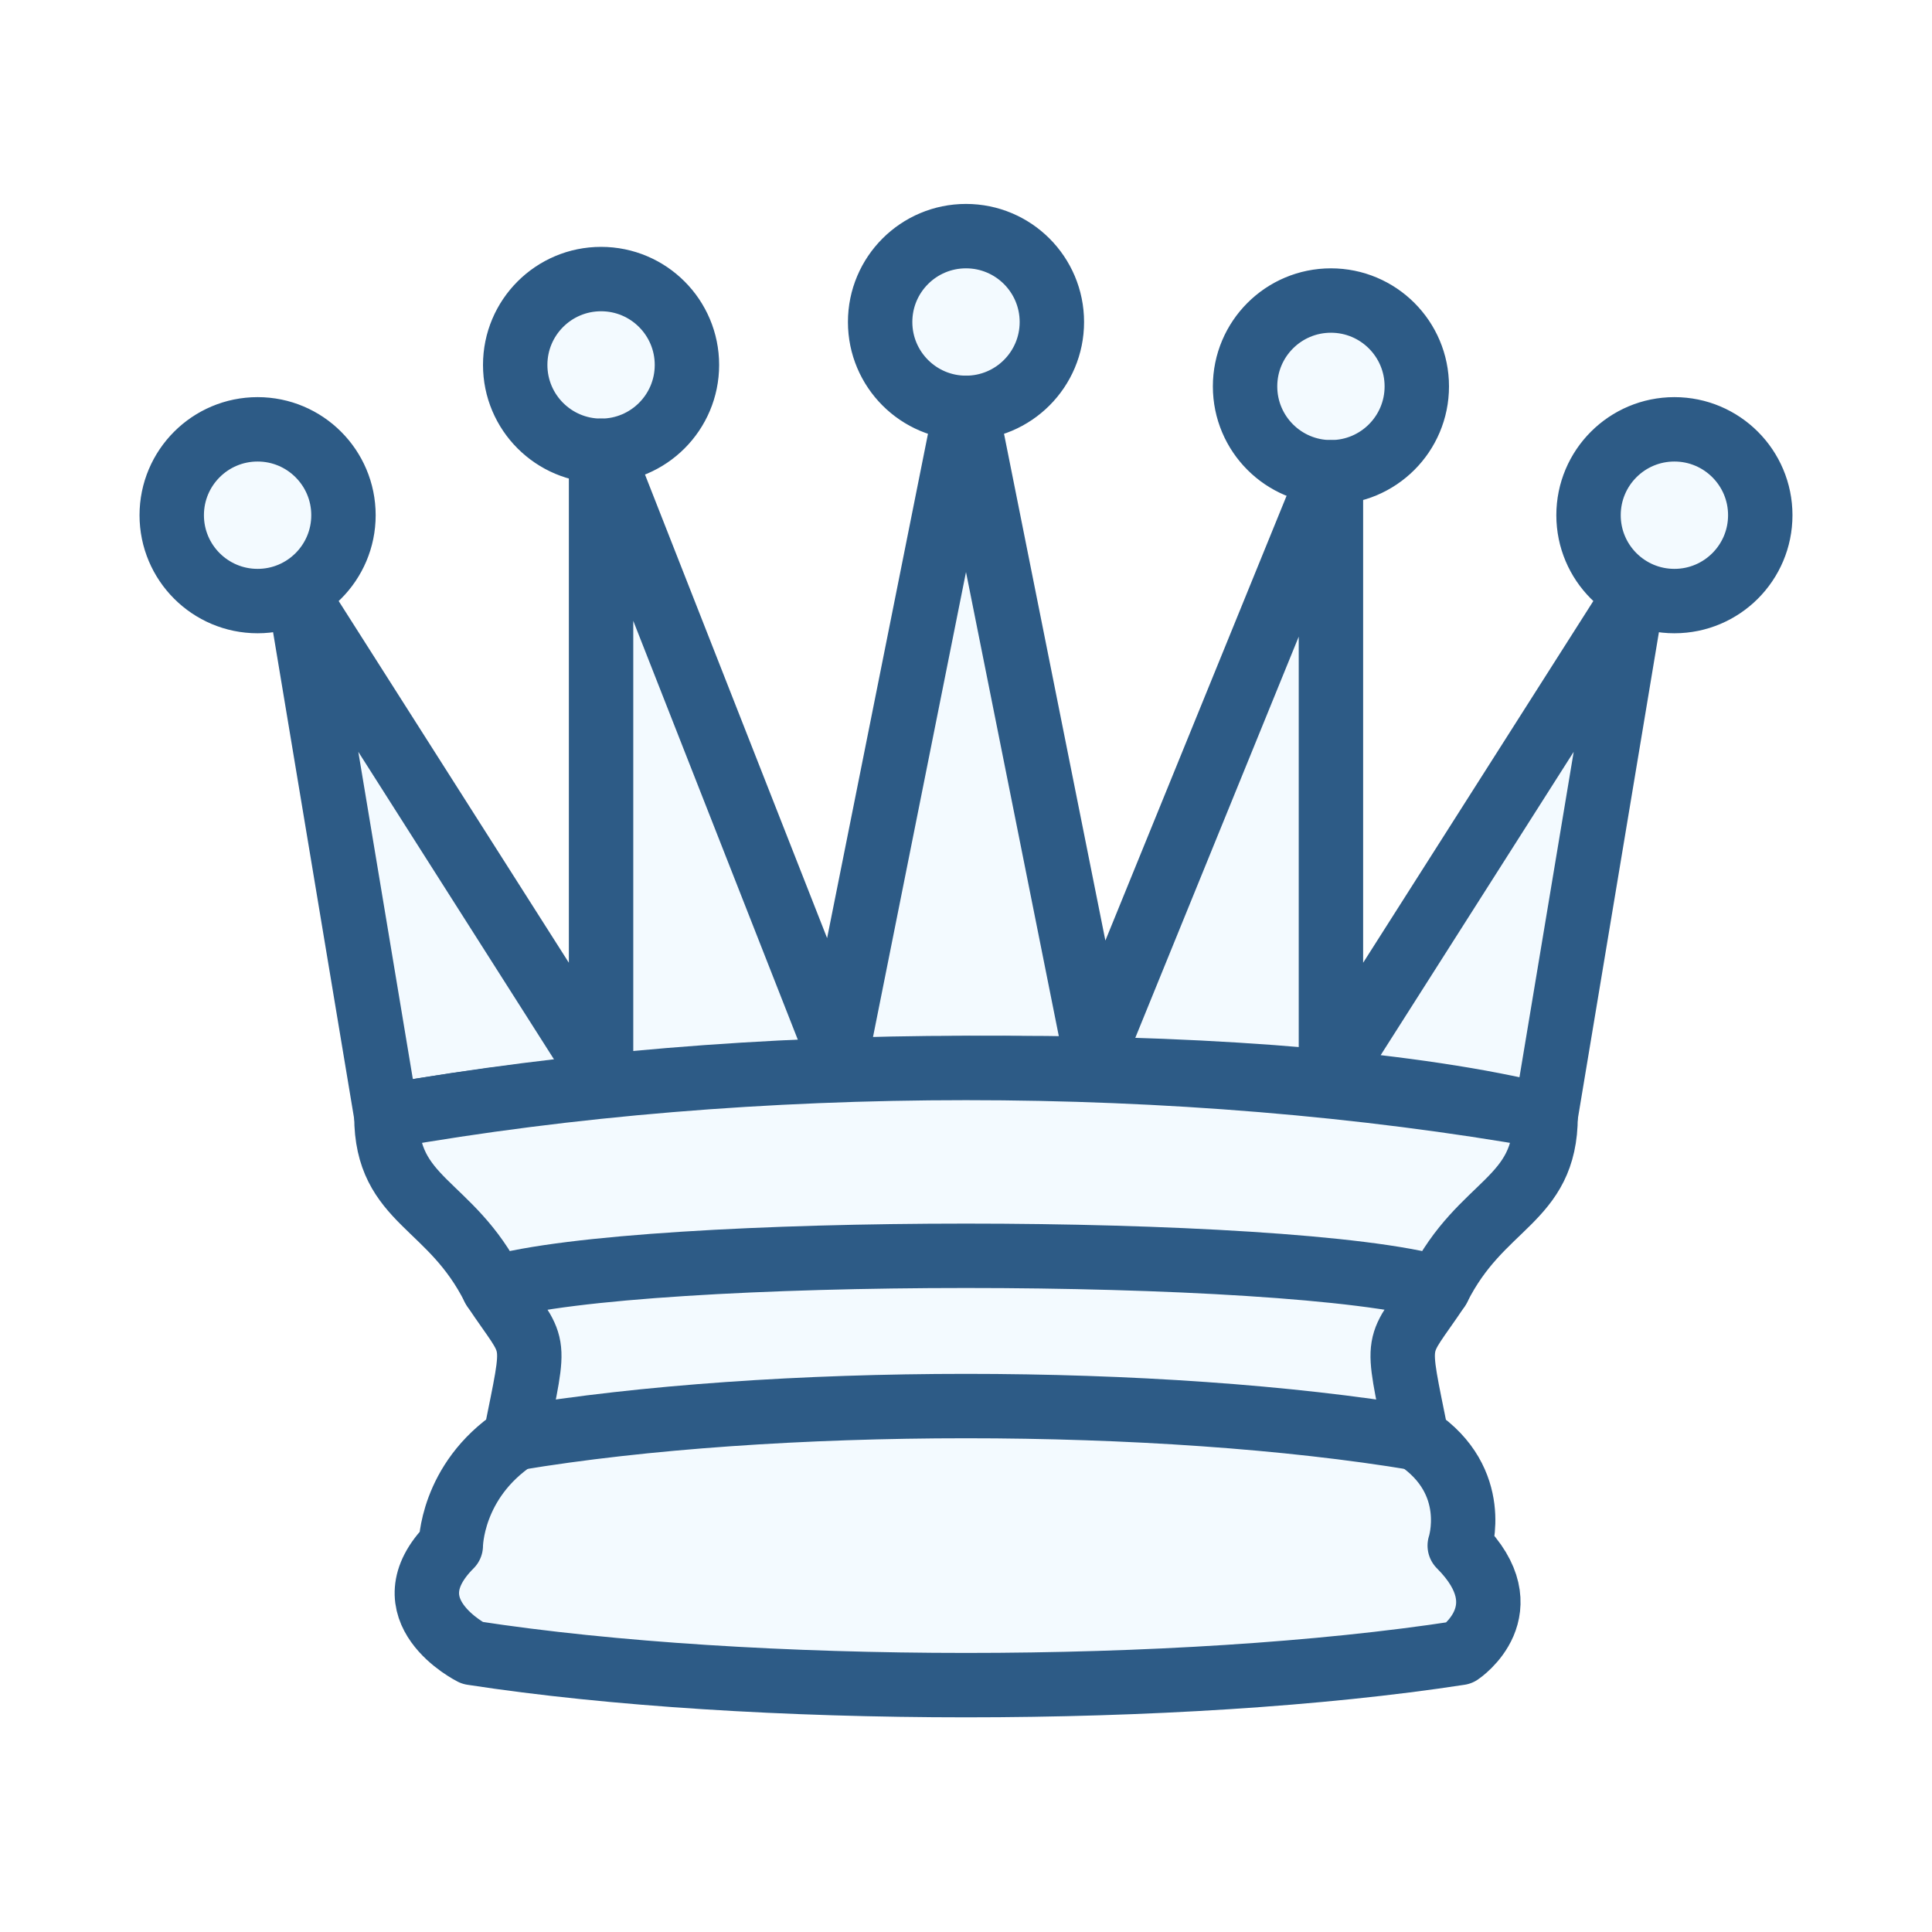
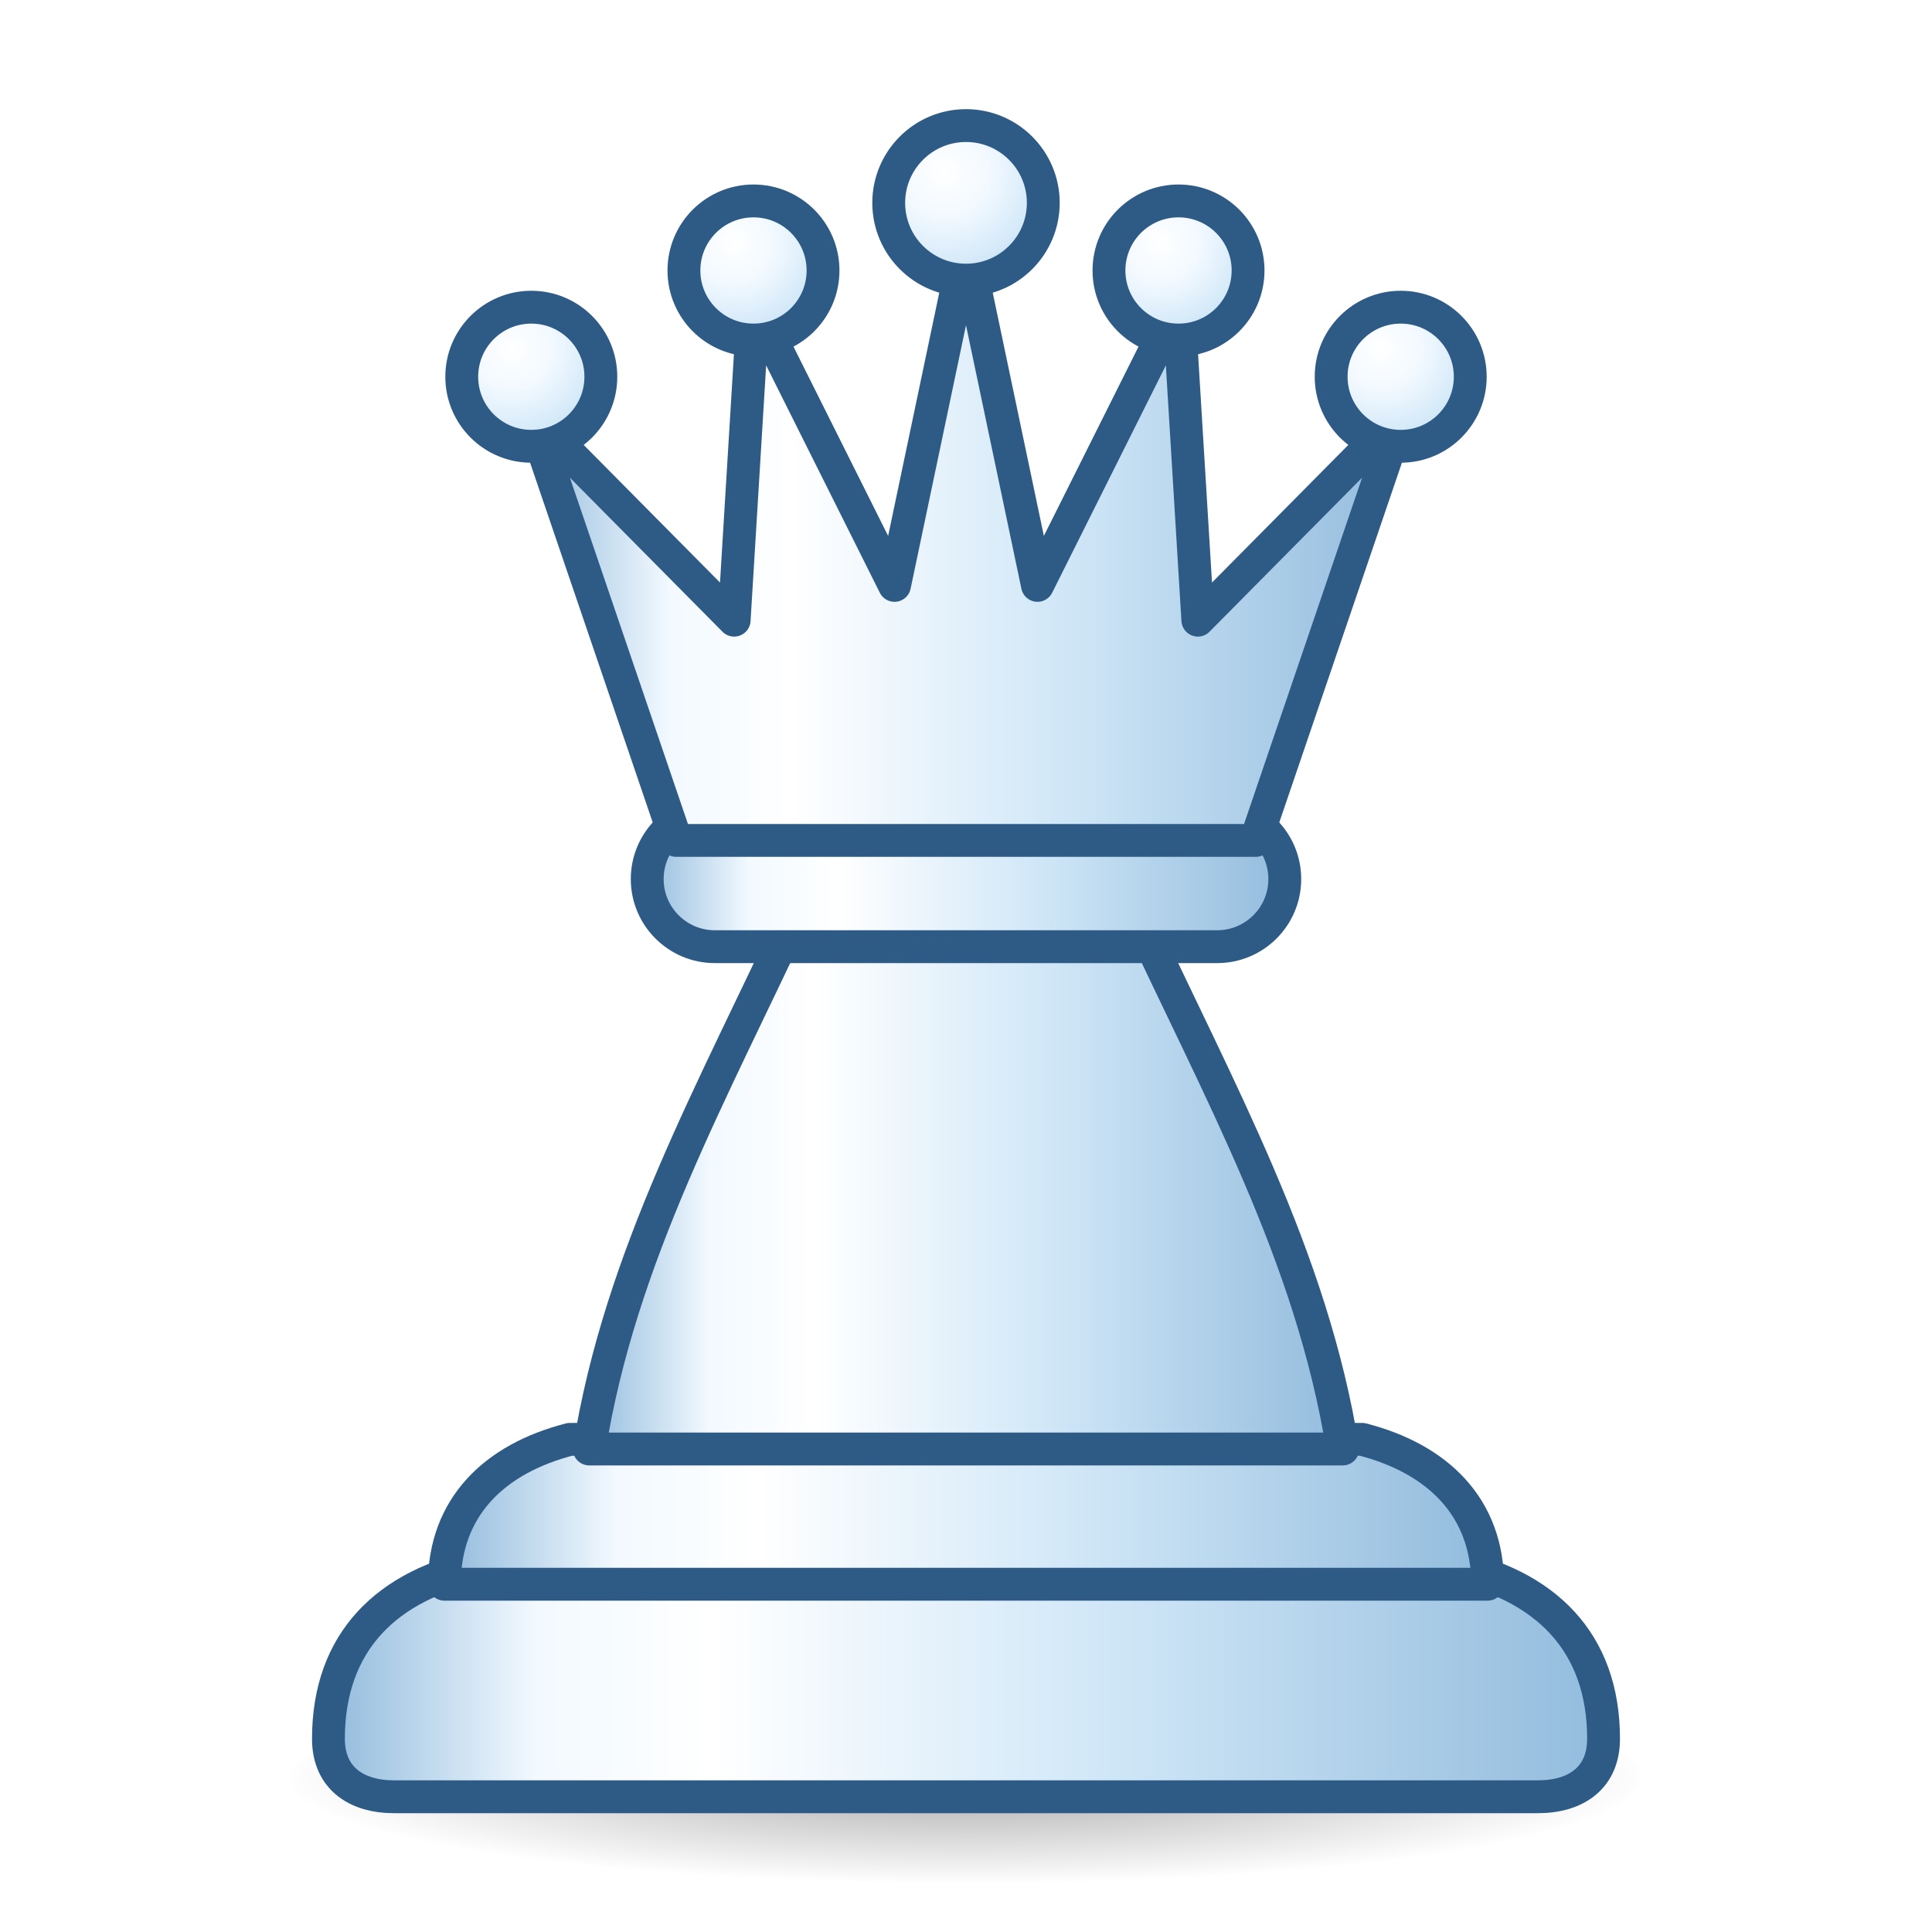
- <svg xmlns="http://www.w3.org/2000/svg" width="45" height="45">
-   <g fill="#2D5B86">
-     <g fill="#F3FAFF" fill-rule="evenodd" stroke="#2D5B86" stroke-width="1.5" stroke-linecap="round" stroke-linejoin="round">
-       <path d="M8 12a2 2 0 1 1-4 0 2 2 0 1 1 4 0zm16.5-4.5a2 2 0 1 1-4 0 2 2 0 1 1 4 0zM41 12a2 2 0 1 1-4 0 2 2 0 1 1 4 0zM16 8.5a2 2 0 1 1-4 0 2 2 0 1 1 4 0zM33 9a2 2 0 1 1-4 0 2 2 0 1 1 4 0z" />
-       <path d="M9 26c8.5-1.5 21-1.5 27 0l2-12-7 11V11l-5.5 13.5-3-15-3 15-5.5-14V25L7 14l2 12z" stroke-linecap="butt" />
-       <path d="M9 26c0 2 1.5 2 2.5 4 1 1.5 1 1 .5 3.5-1.5 1-1.5 2.5-1.5 2.5-1.5 1.5.5 2.5.5 2.5 6.5 1 16.5 1 23 0 0 0 1.5-1 0-2.5 0 0 .5-1.5-1-2.5-.5-2.5-.5-2 .5-3.5 1-2 2.5-2 2.5-4-8.5-1.5-18.5-1.5-27 0z" stroke-linecap="butt" />
-       <path d="M11.5 30c3.5-1 18.5-1 22 0M12 33.5c6-1 15-1 21 0" fill="none" />
-     </g>
+ <svg xmlns="http://www.w3.org/2000/svg" width="45" height="45" viewBox="0 0 100 100">
+   <defs>
+     <linearGradient id="zy" x1="0" y1="0" x2="1" y2="0">
+       <stop offset="0" stop-color="#93BCDD" />
+       <stop offset=".16" stop-color="#F2F9FF" />
+       <stop offset=".3" stop-color="#FFFFFF" />
+       <stop offset=".6" stop-color="#D2E8F8" />
+       <stop offset="1" stop-color="#93BCDD" />
+     </linearGradient>
+     <radialGradient id="ku" cx=".36" cy=".3" r=".78">
+       <stop offset="0" stop-color="#FFFFFF" />
+       <stop offset=".38" stop-color="#F2F9FF" />
+       <stop offset=".8" stop-color="#D2E8F8" />
+       <stop offset="1" stop-color="#93BCDD" />
+     </radialGradient>
+     <radialGradient id="sch" cx=".5" cy=".5" r=".5">
+       <stop offset="0" stop-color="#000" stop-opacity=".34" />
+       <stop offset="1" stop-color="#000" stop-opacity="0" />
+     </radialGradient>
+   </defs>
+   <ellipse cx="50" cy="92" rx="35" ry="5.5" fill="url(#sch)" />
+   <g fill="url(#zy)" stroke="#2D5B86" stroke-width="1.7" stroke-linejoin="round">
+     <path d="M17 90c0-5 3-8 8-9h50c5 1 8 4 8 9 0 2-1.4 3-3.4 3H20.4C18.4 93 17 92 17 90z" />
+   </g>
+   <g fill="url(#zy)" stroke="#2D5B86" stroke-width="1.7" stroke-linejoin="round">
+     <path d="M23 82c0-4 2.6-6.5 6.5-7.5h41c3.9 1 6.5 3.5 6.5 7.5z" />
+   </g>
+   <g fill="url(#zy)" stroke="#2D5B86" stroke-width="1.7" stroke-linejoin="round">
+     <path d="M30.5 75c1.6-10 6.4-18.5 10.8-28h17.4c4.4 9.5 9.2 18 10.8 28z" />
+   </g>
+   <g fill="url(#zy)" stroke="#2D5B86" stroke-width="1.7" stroke-linejoin="round">
+     <rect x="33.5" y="42" width="33" height="7" rx="3.5" />
+   </g>
+   <g fill="url(#zy)" stroke="#2D5B86" stroke-width="1.7" stroke-linejoin="round">
+     <path d="M35 43.5 27.5 21.5l10.5 10.6 1-16.4 7.3 14.6 3.7-17.6 3.7 17.6 7.3-14.6 1 16.4 10.5-10.6L65 43.5z" />
+   </g>
+   <g fill="url(#ku)" stroke="#2D5B86" stroke-width="1.7" stroke-linejoin="round">
+     <circle cx="27.5" cy="19.5" r="3.6" />
+     <circle cx="39" cy="14" r="3.6" />
+     <circle cx="50" cy="10.5" r="4" />
+     <circle cx="61" cy="14" r="3.6" />
+     <circle cx="72.5" cy="19.5" r="3.6" />
  </g>
</svg>
